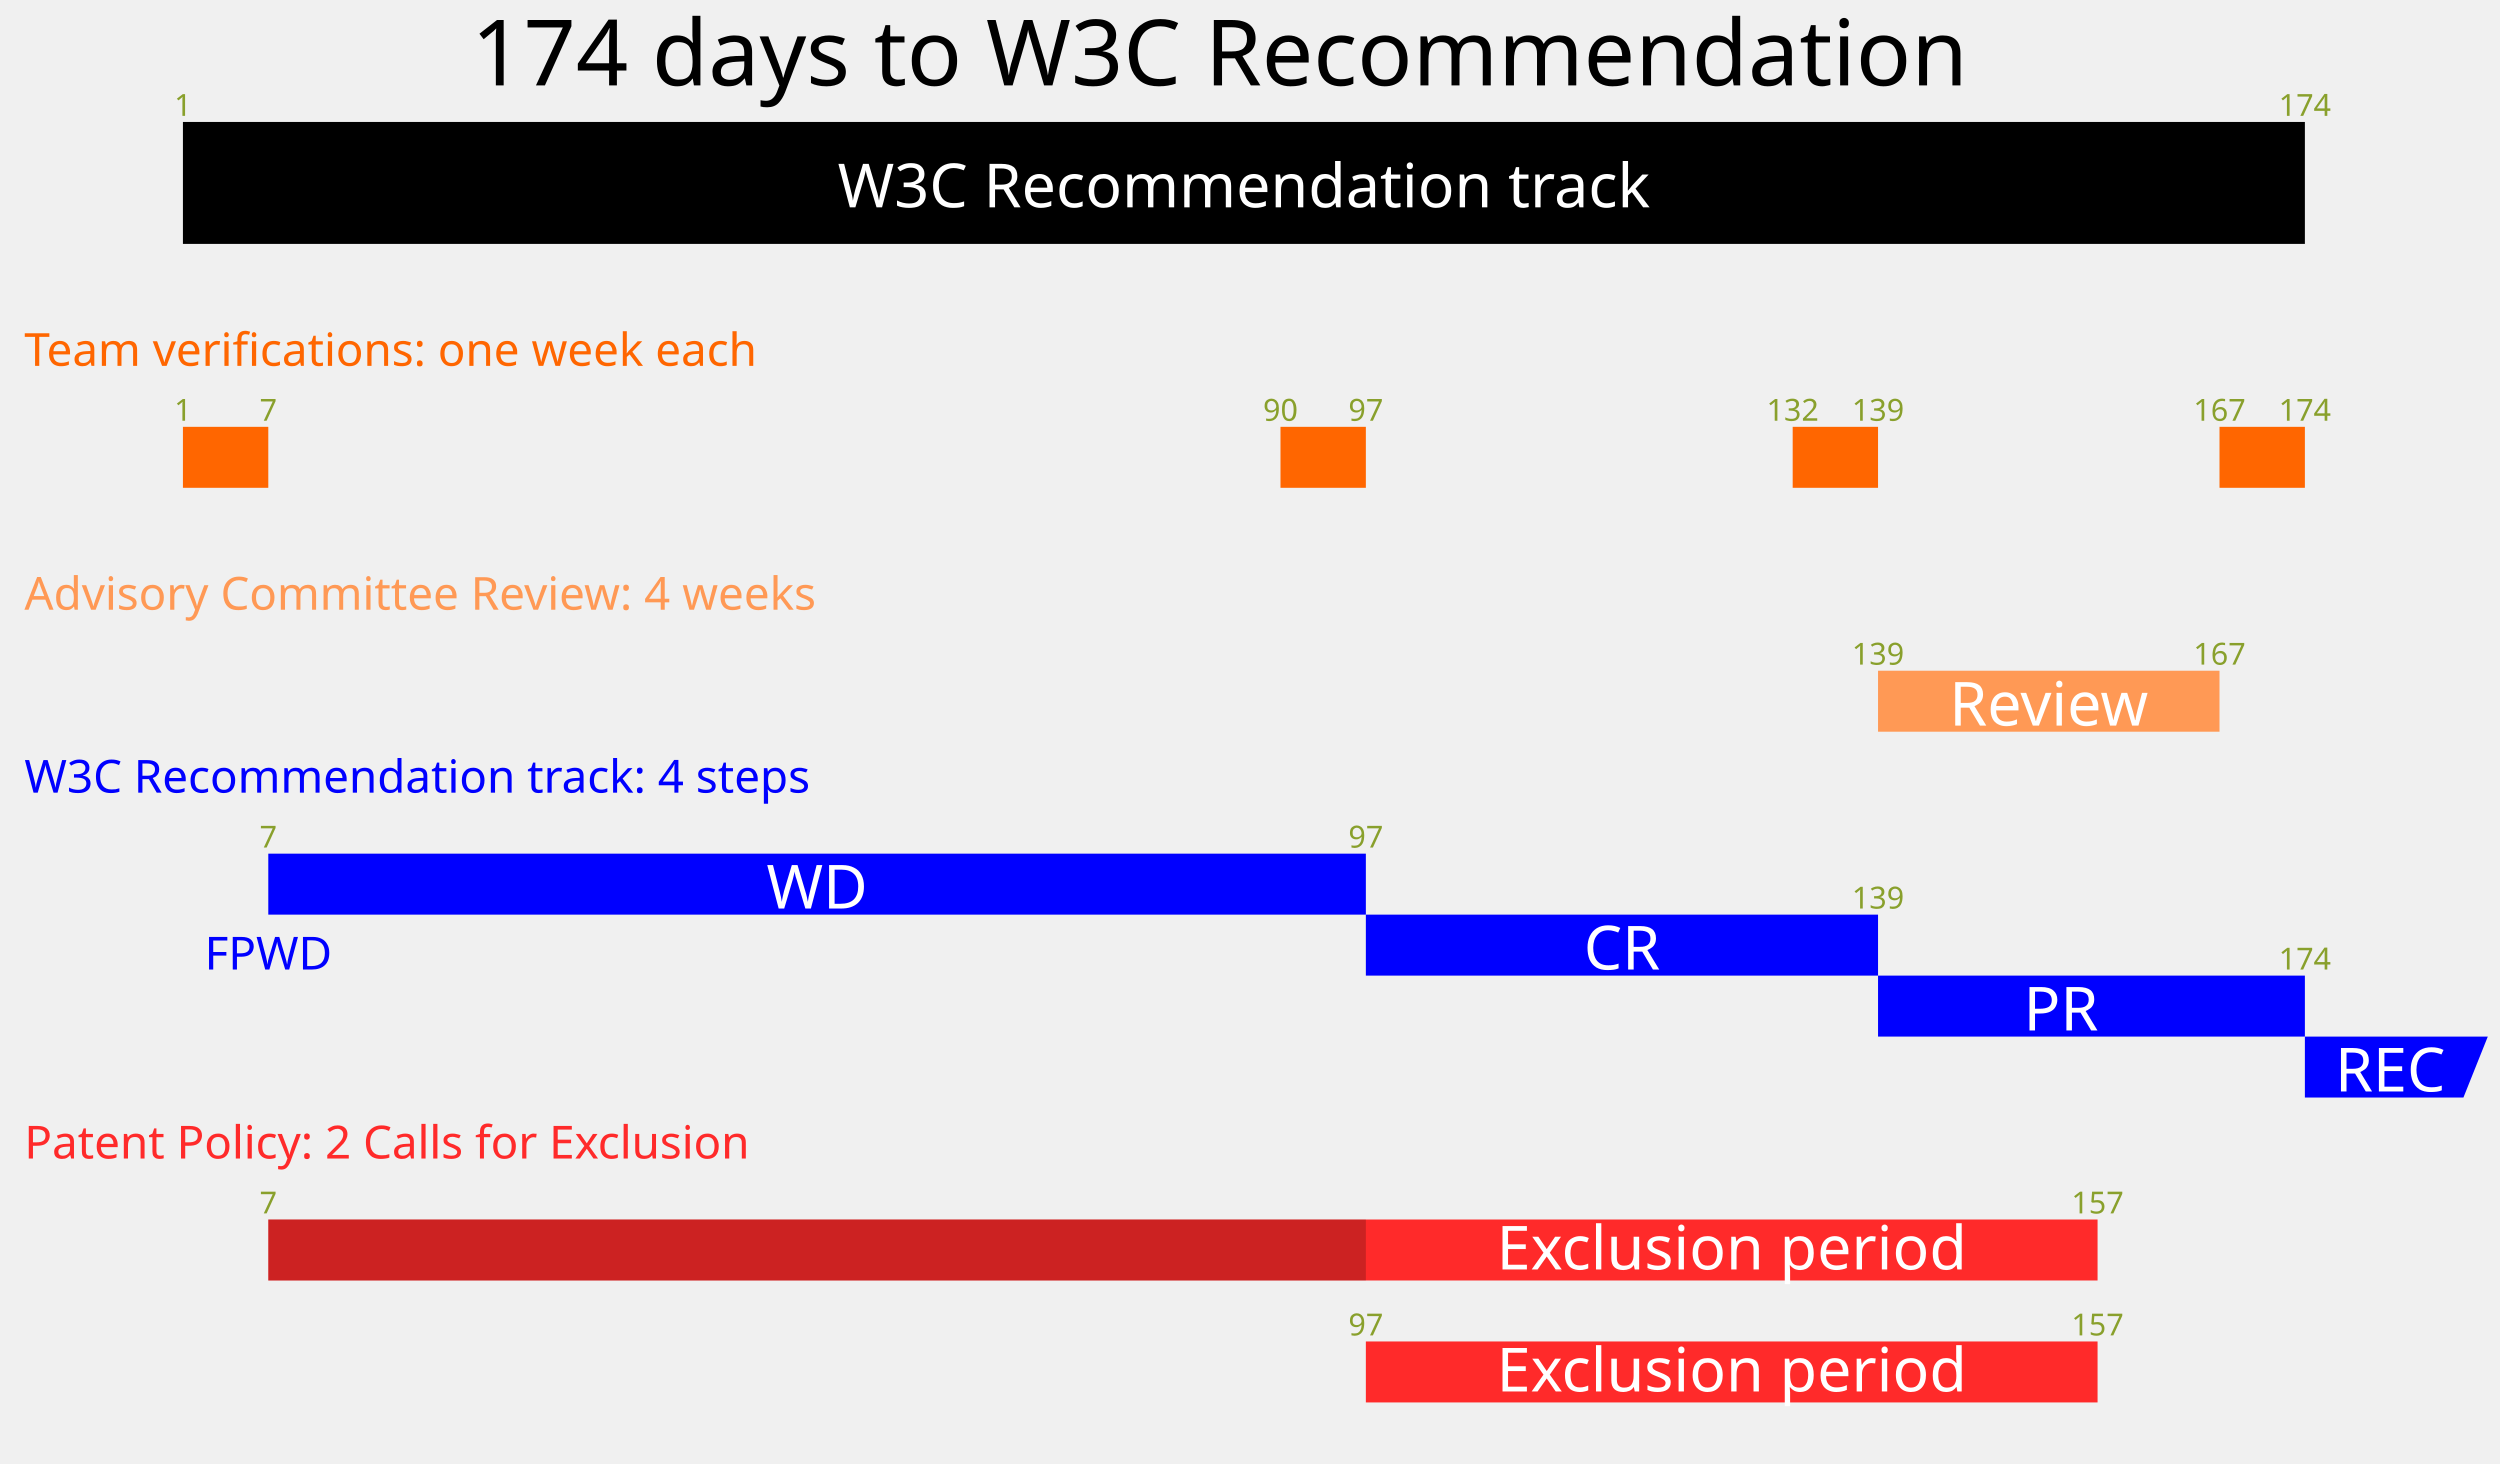
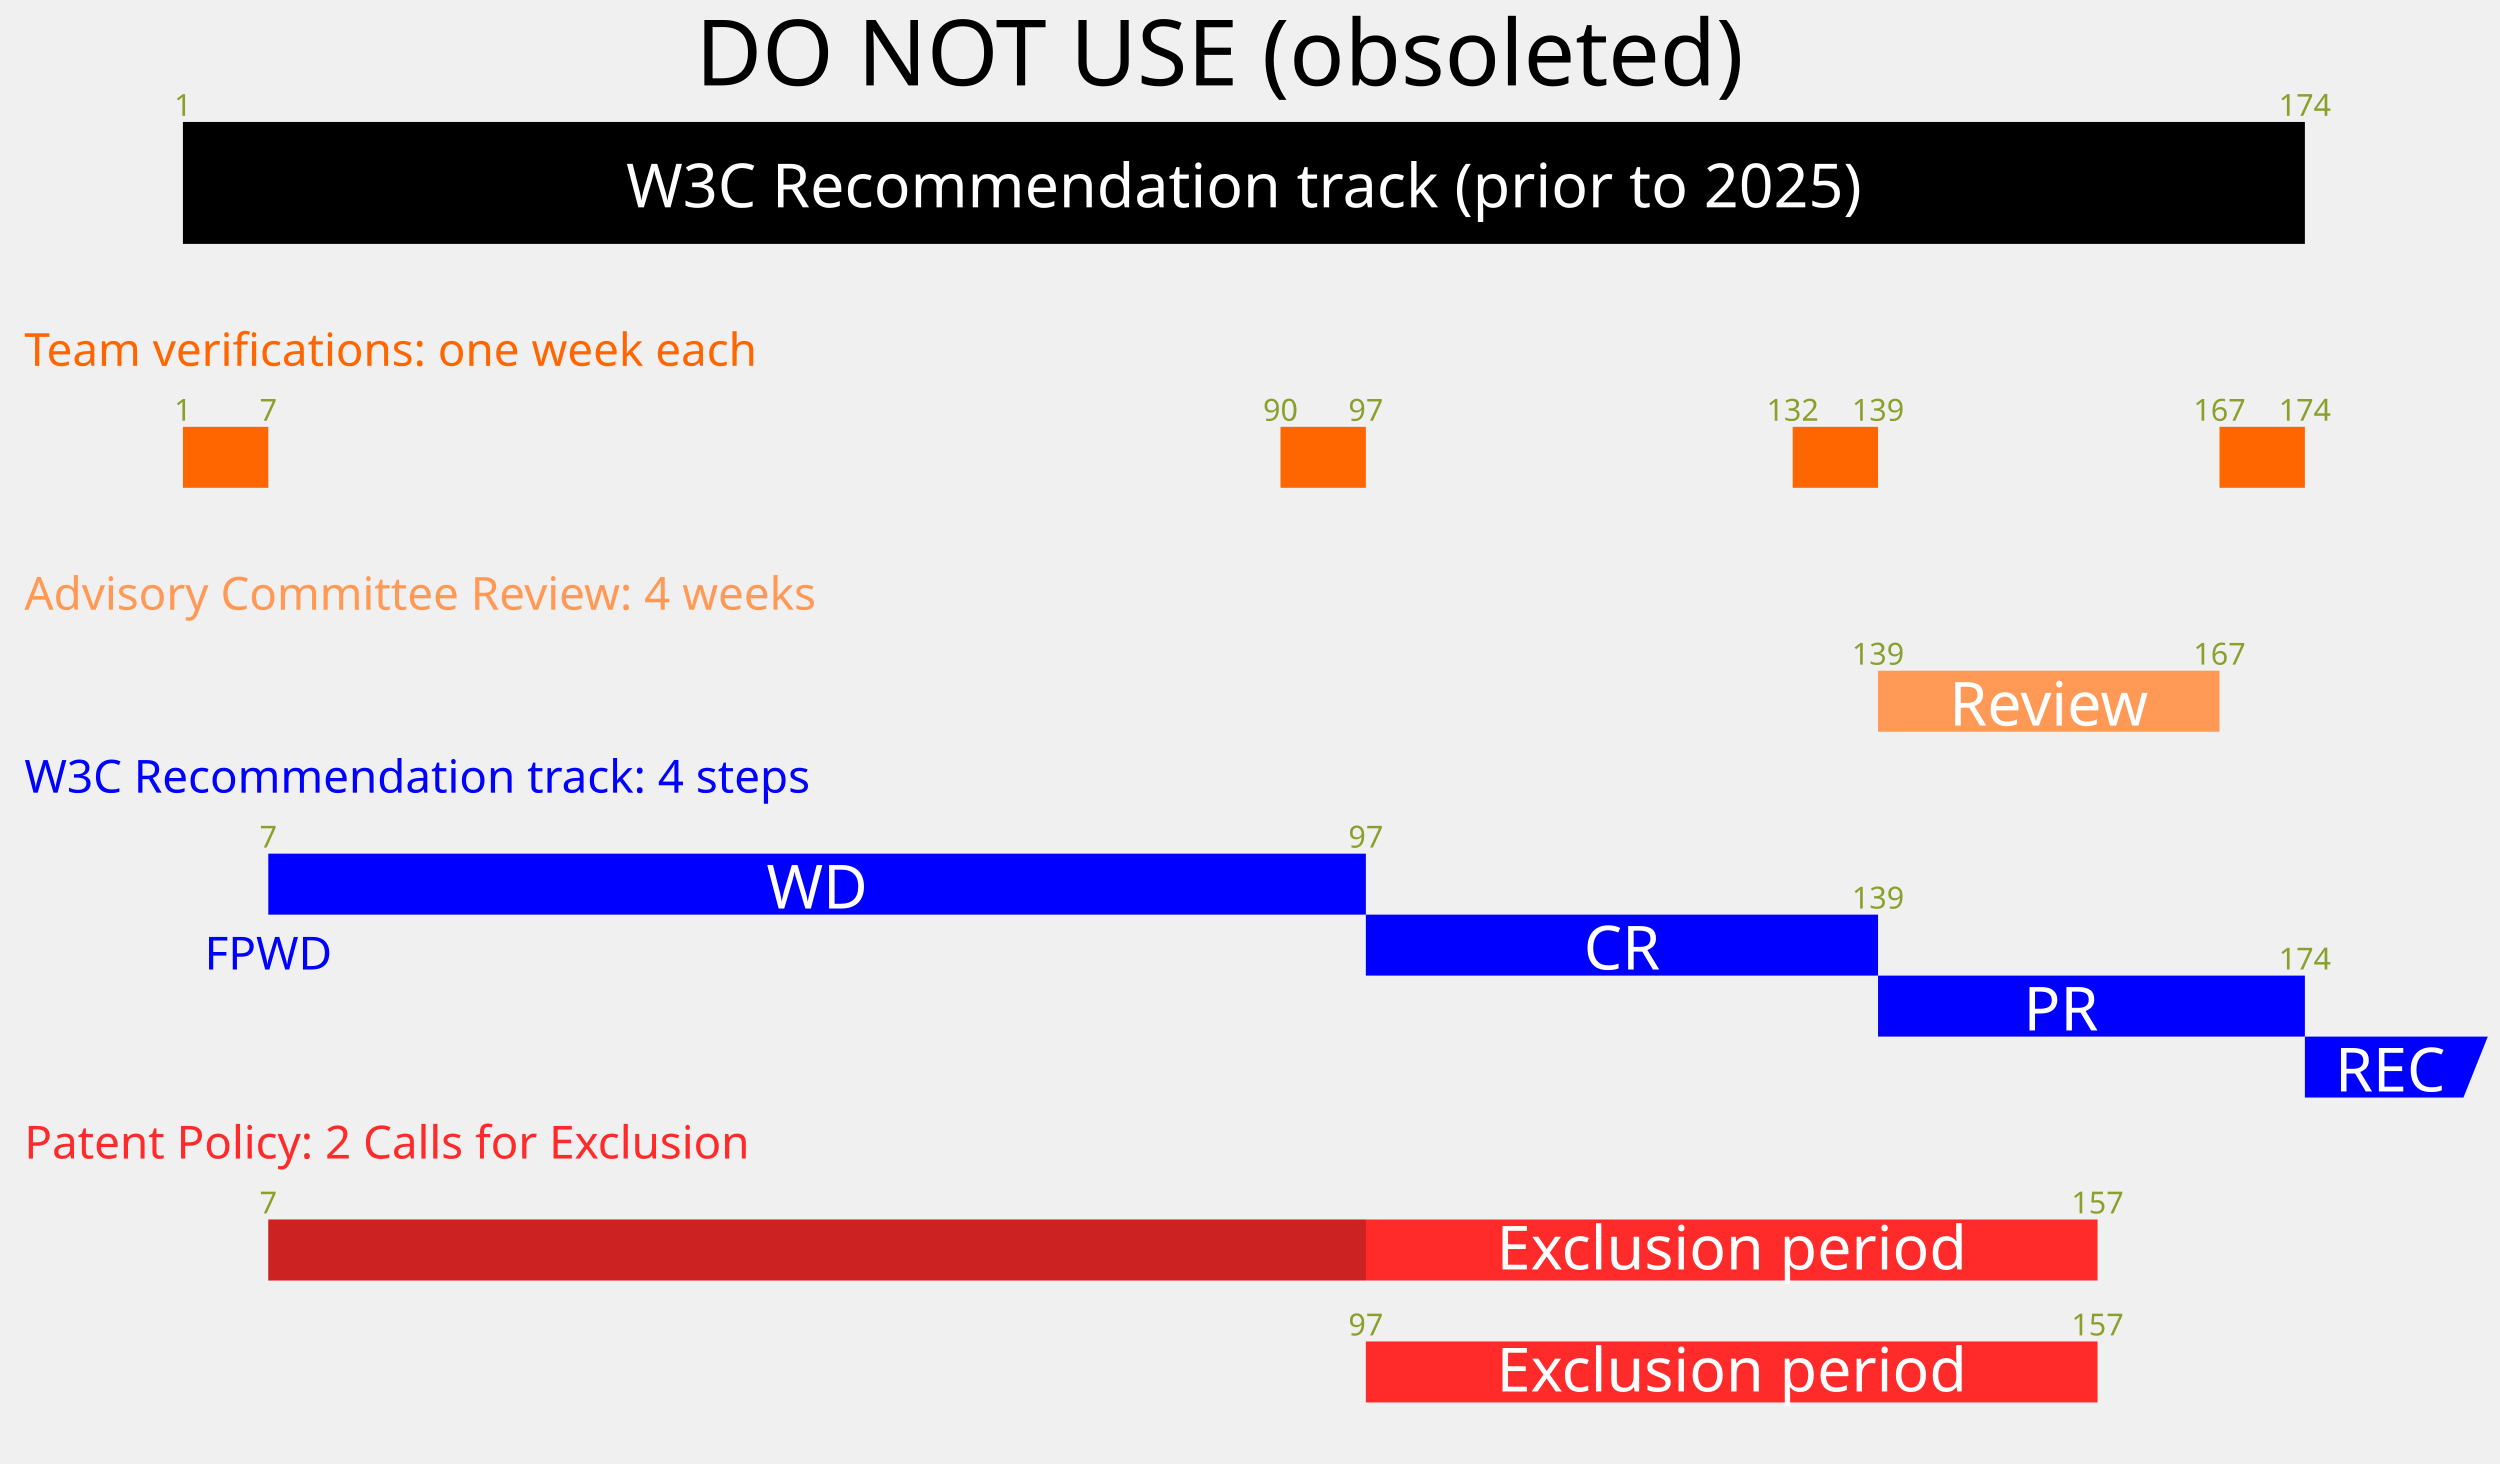
<svg xmlns="http://www.w3.org/2000/svg" viewBox="0 0 205 120">
  <style>
text { font-family: sans-serif; fill: black;}
text.label { font-size: 5px; fill:white; text-anchor:middle;}
text.title { font-size: 7.5px; text-anchor:middle;}
text.day { font-size: 2.5px;fill:#89a02c; text-anchor:middle;}
text.item { font-size:3.75px; }
#w3c-transitions, #w3c-transitions text.item { fill:#ff6600; }
#ac-review, #ac-review text.item { fill:#ff9955; }
#steps, #steps text.item { fill:#0000ff; }
#pp, #pp text.item { fill:#ff2a2a; }
</style>
  <g>
    <text class="title" role="heading" aria-level="2">
-       <tspan x="100" y="7">174 days to W3C Recommendation</tspan>
+       <tspan x="100" y="7">DO NOT USE (obsoleted)</tspan>
    </text>
    <g role="list">
      <g aria-hidden="true" id="w3c-recommendation" transform="translate(15,10)">
        <rect style="fill:black;" width="174" height="10" aria-labelledby="w3c-recommendation-title" />
        <text class="label">
-           <tspan x="87" y="7">W3C Recommendation track</tspan>
+           <tspan x="87" y="7">W3C Recommendation track (prior to 2025)</tspan>
        </text>
        <text class="day">
          <tspan x="0" y="-0.5">1</tspan>
        </text>
        <text class="day">
          <tspan x="174" y="-0.5">174</tspan>
        </text>
      </g>
      <g id="w3c-transitions" transform="translate(15,35)" role="listitem" aria-labelledby="w3c-transitions-title">
        <text class="item">
          <tspan x="-13" y="-5">Team verifications: one week each</tspan>
        </text>
        <g role="list">
          <rect role="listitem" width="7" height="5" x="0" y="0" aria-label="Days 1 to 7: Team verification to FPWD" />
          <rect role="listitem" width="7" height="5" x="90" y="0" aria-label="Days 90 to 97: Team verification to CR" />
          <rect role="listitem" width="7" height="5" x="132" y="0" aria-label="Days 132 to 139: Team verification to PR" />
          <rect role="listitem" width="7" height="5" x="167" y="0" aria-label="Days 167 to 174: Team verification to Rec" />
        </g>
        <text aria-hidden="true" class="day">
          <tspan x="0" y="-0.5">1</tspan>
        </text>
        <text aria-hidden="true" class="day">
          <tspan x="7" y="-0.5">7</tspan>
        </text>
        <text aria-hidden="true" class="day">
          <tspan x="90" y="-0.5">90</tspan>
        </text>
        <text aria-hidden="true" class="day">
          <tspan x="97" y="-0.5">97</tspan>
        </text>
        <text aria-hidden="true" class="day">
          <tspan x="132" y="-0.5">132</tspan>
        </text>
        <text aria-hidden="true" class="day">
          <tspan x="139" y="-0.5">139</tspan>
        </text>
        <text aria-hidden="true" class="day">
          <tspan x="167" y="-0.5">167</tspan>
        </text>
        <text aria-hidden="true" class="day">
          <tspan x="174" y="-0.5">174</tspan>
        </text>
      </g>
      <g id="ac-review" transform="translate(15,55)" role="listitem" aria-labelledby="ac-review-title">
        <text class="item">
          <tspan x="-13" y="-5">Advisory Committee Review: 4 weeks</tspan>
        </text>
        <g role="list">
          <rect role="listitem" width="28" height="5" x="139" y="0" aria-label="Days 139 to 167: AC review" />
        </g>
        <text aria-hidden="true" id="ac-review-label" class="label">
          <tspan x="153" y="4.5">Review</tspan>
        </text>
        <text aria-hidden="true" class="day">
          <tspan x="139" y="-0.5">139</tspan>
        </text>
        <text aria-hidden="true" class="day">
          <tspan x="167" y="-0.5">167</tspan>
        </text>
      </g>
      <g id="steps" transform="translate(15,70)" role="listitem" aria-labelledby="steps-title">
        <text class="item">
          <tspan x="-13" y="-5">W3C Recommendation track: 4 steps</tspan>
        </text>
        <g role="list">
          <rect role="listitem" width="90" height="5" x="7" y="0" aria-label="Days 7 to 97: WD (including FPWD on day 7" />
          <rect role="listitem" width="42" height="5" x="97" y="5" aria-label="Days 97 to 139: CR" />
          <rect role="listitem" width="35" height="5" x="139" y="10" aria-label="Days 139 to 167: PR" />
          <path role="listitem" d="m 174,15 h 15 l -2,5 h -13 z" aria-label="Day 174: Rec" />
        </g>
        <text aria-hidden="true" id="fpwd" class="item" style="text-anchor:middle;">
          <tspan x="7" y="9.5">FPWD</tspan>
        </text>
        <text aria-hidden="true" id="wd" class="label">
          <tspan x="52" y="4.5">WD</tspan>
        </text>
        <text aria-hidden="true" id="cr" class="label">
          <tspan x="118" y="9.5">CR</tspan>
        </text>
        <text aria-hidden="true" id="pr" class="label">
          <tspan x="154" y="14.5">PR</tspan>
        </text>
        <text aria-hidden="true" id="rec" class="label">
          <tspan x="181" y="19.5">REC</tspan>
        </text>
        <text aria-hidden="true" class="day">
          <tspan x="7" y="-0.5">7</tspan>
        </text>
        <text aria-hidden="true" class="day">
          <tspan x="97" y="-0.5">97</tspan>
        </text>
        <text aria-hidden="true" class="day">
          <tspan x="139" y="4.5">139</tspan>
        </text>
        <text aria-hidden="true" class="day">
          <tspan x="174" y="9.5">174</tspan>
        </text>
      </g>
      <g id="pp" transform="translate(15,100)" role="listitem" aria-labelledby="pp-title">
        <text class="item">
          <tspan x="-13" y="-5">Patent Policy: 2 Calls for Exclusion</tspan>
        </text>
        <g role="list">
          <rect role="listitem" width="150" height="5" x="7" y="0" aria-label="Days 7 to 157: first CFE (based on most recent WD)" />
          <rect role="listitem" width="60" height="5" x="97" y="10" aria-label="Days 97 to 157: second CFE (based on most recent WD)" />
          <rect aria-hidden="true" style="fill: black; opacity: 0.2;" width="90" height="5" x="7" y="0" aria-label="Latest working draft will be the Reference Draft" />
        </g>
        <text aria-hidden="true" id="cfe1" class="label">
          <tspan x="127" y="4.1">Exclusion period</tspan>
        </text>
        <text aria-hidden="true" id="cfe2" class="label">
          <tspan x="127" y="14.1">Exclusion period</tspan>
        </text>
        <text aria-hidden="true" class="day">
          <tspan x="7" y="-0.5">7</tspan>
        </text>
        <text aria-hidden="true" class="day">
          <tspan x="157" y="-0.5">157</tspan>
        </text>
        <text aria-hidden="true" class="day">
          <tspan x="97" y="9.5">97</tspan>
        </text>
        <text aria-hidden="true" class="day">
          <tspan x="157" y="9.5">157</tspan>
        </text>
      </g>
    </g>
  </g>
</svg>
